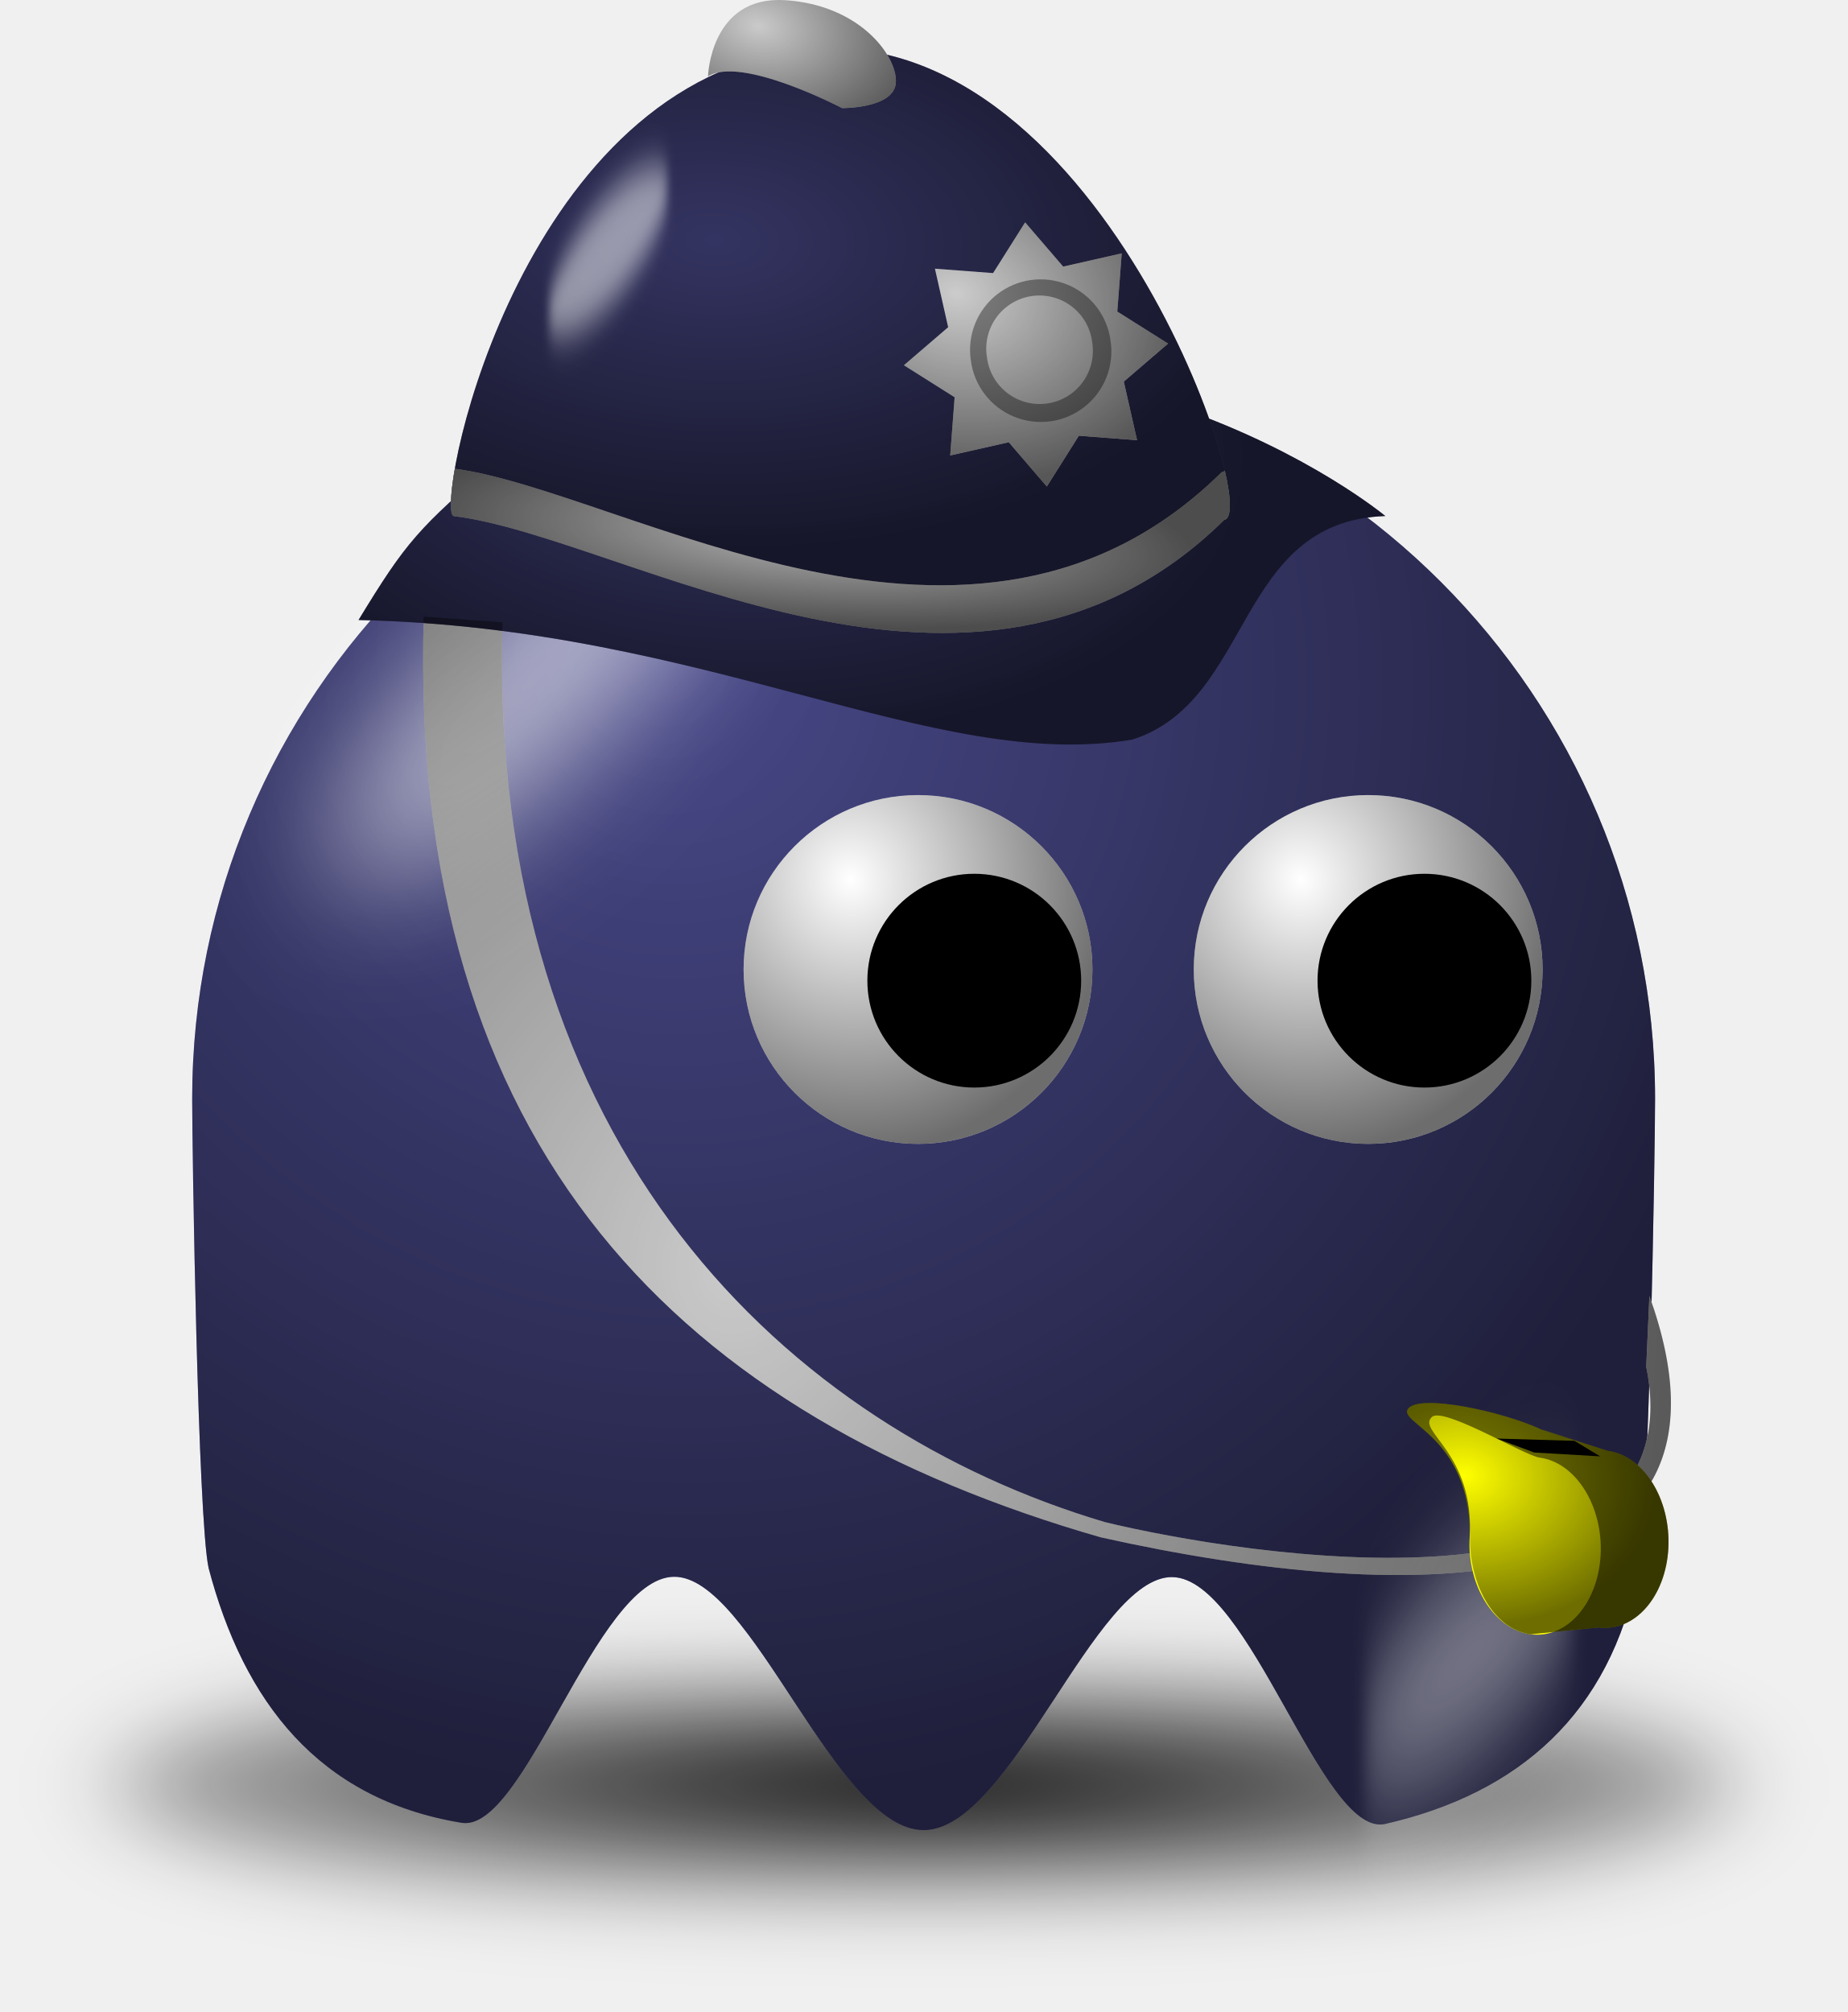
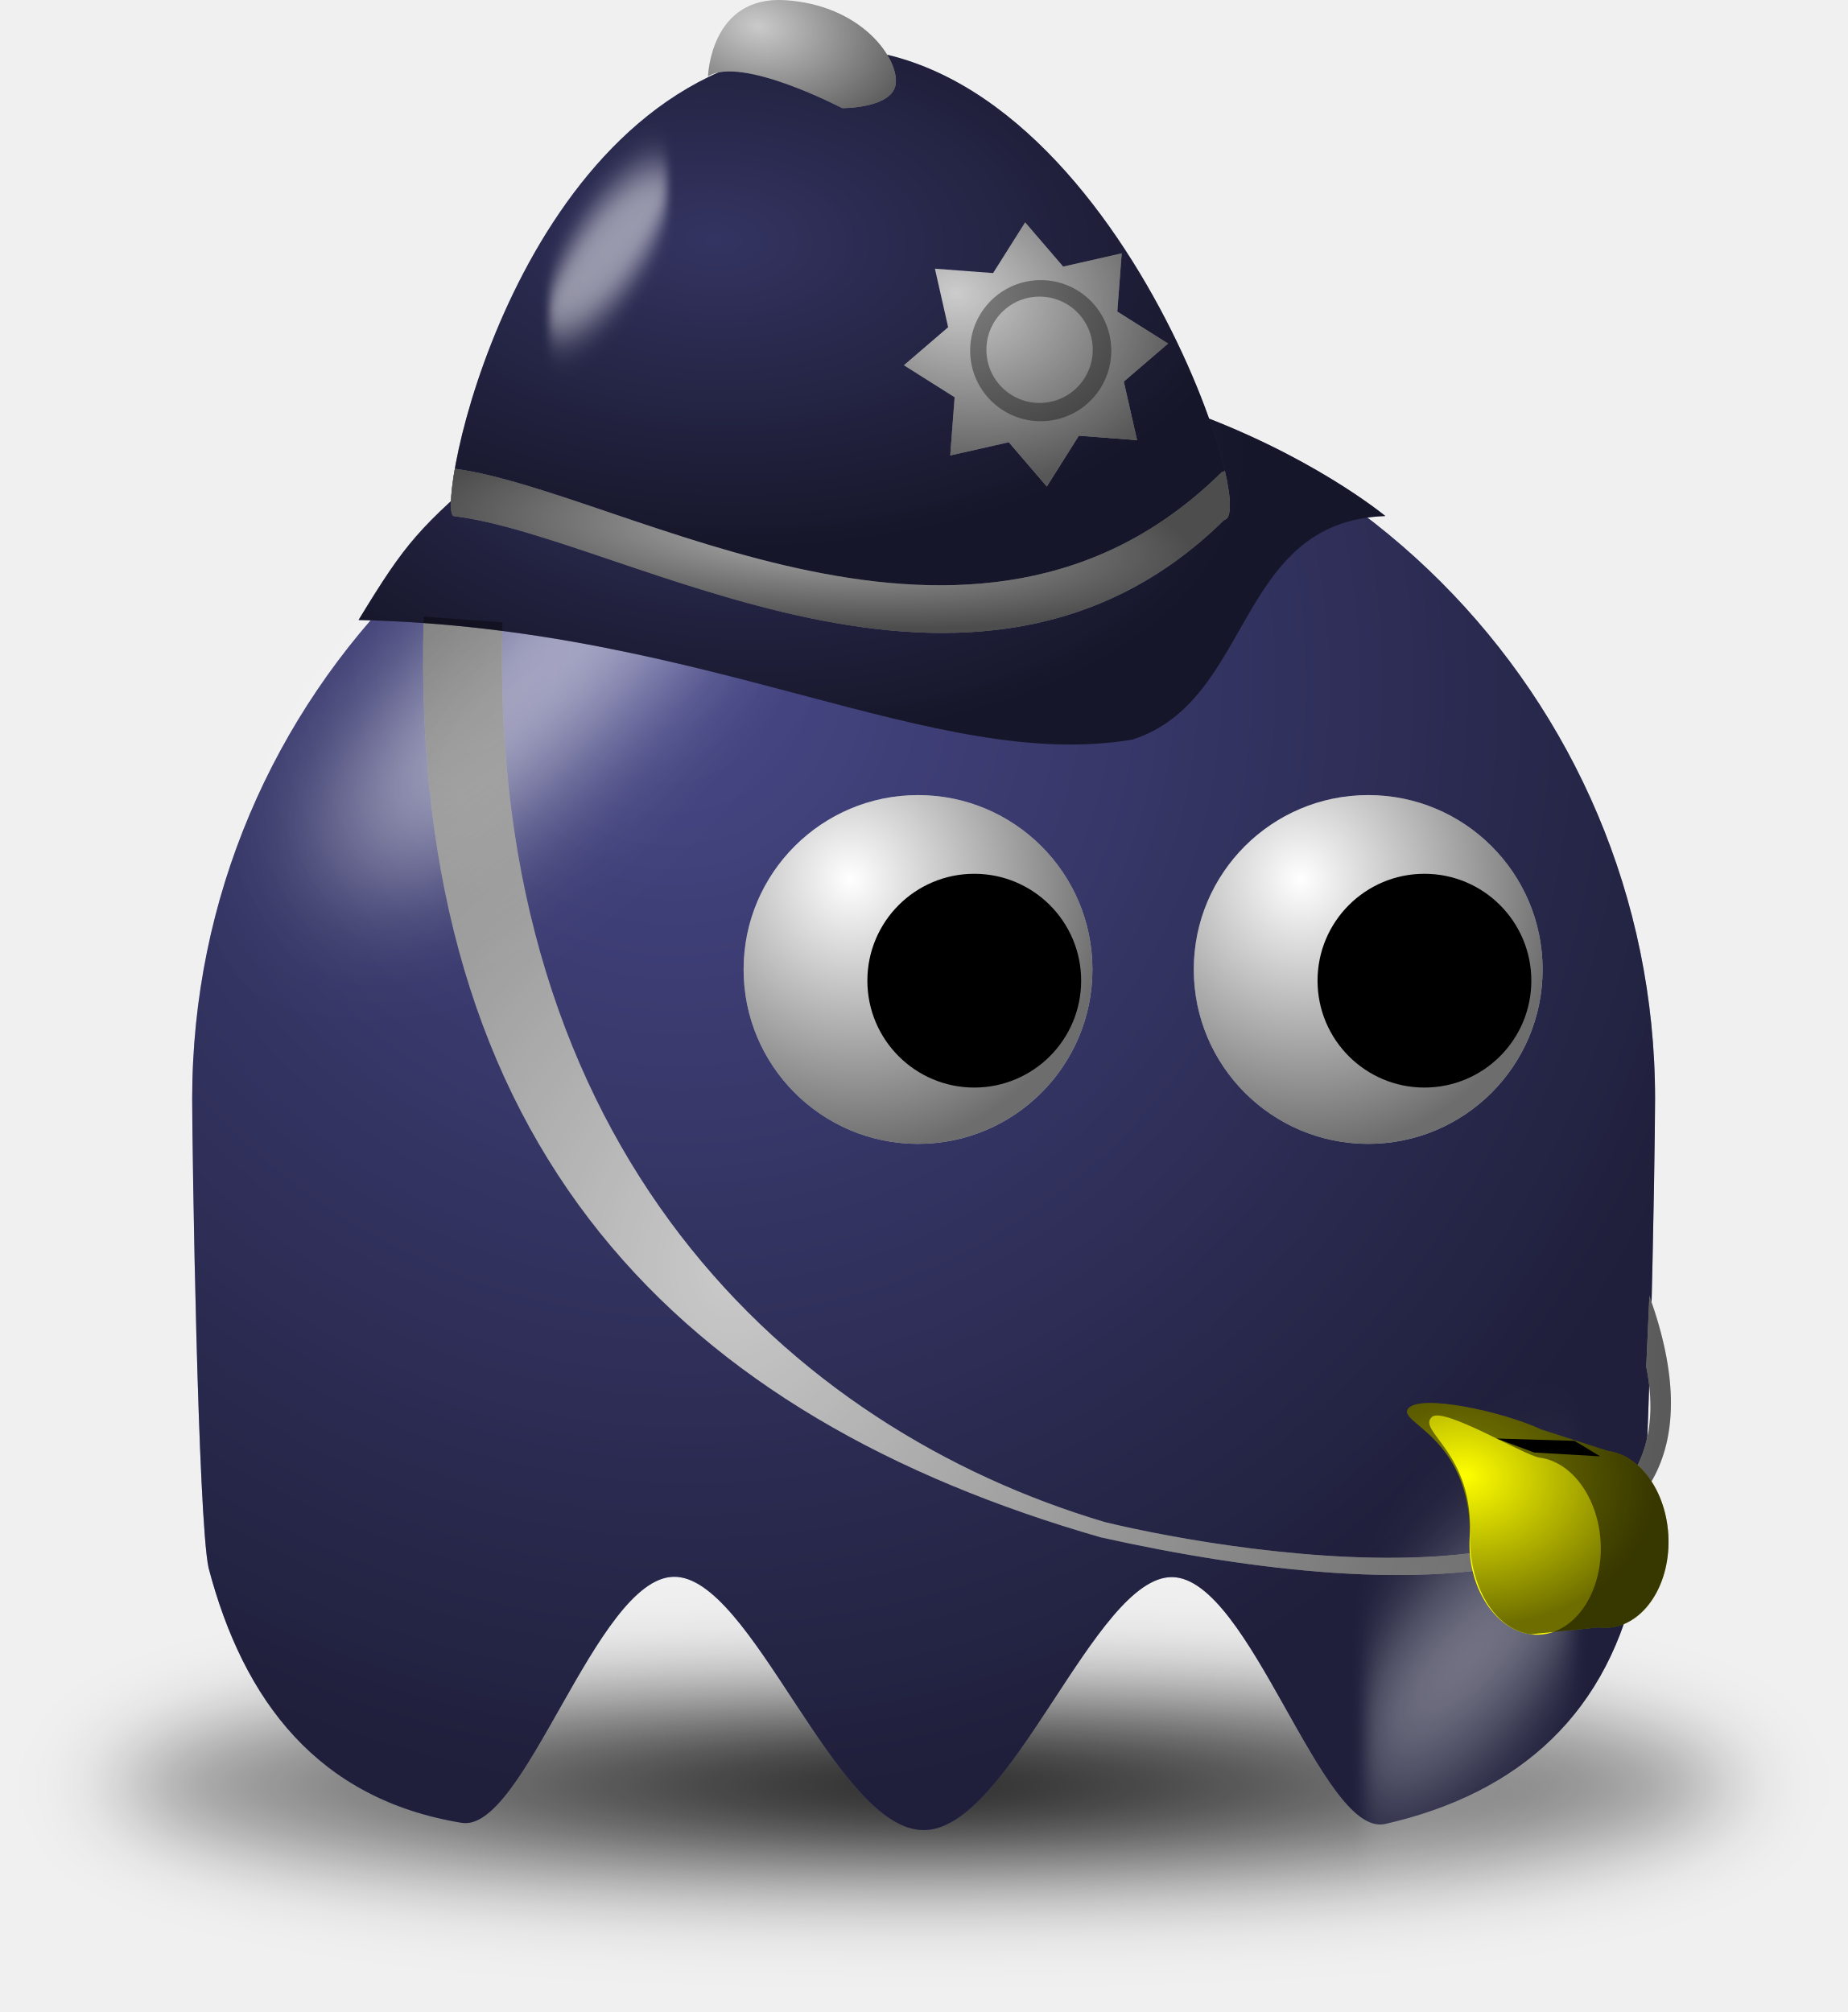
- <svg xmlns="http://www.w3.org/2000/svg" xmlns:xlink="http://www.w3.org/1999/xlink" version="1.0" width="117.028" height="127.48">
-   <defs>
-     <radialGradient id="prefix__c" gradientUnits="userSpaceOnUse" cy="506.35" cx="210.89" gradientTransform="matrix(1.4028 0 0 .20588 -89.845 403.11)" r="68">
-       <stop offset="0" />
-       <stop stop-opacity="0" offset="1" />
+ <svg xmlns="http://www.w3.org/2000/svg" xmlns:xlink="http://www.w3.org/1999/xlink" id="svg2" viewBox="0 0 117.028 127.48" version="1.0" width="117.028" height="127.48">
+   <defs id="defs4">
+     <linearGradient id="linearGradient2315">
+       <stop id="stop2317" stop-opacity="0" offset="0" />
+       <stop id="stop2319" stop-opacity=".572" offset="1" />
+     </linearGradient>
+     <filter id="filter3730" y="-0.341" width="1.696" x="-0.348" height="1.682">
+       <feGaussianBlur id="feGaussianBlur3732" stdDeviation="5.465" />
+     </filter>
+     <filter id="filter4065" y="-0.369" width="2.811" x="-0.906" height="1.738">
+       <feGaussianBlur id="feGaussianBlur4067" stdDeviation="4.151" />
+     </filter>
+     <filter id="filter4112" y="-0.34" width="1.14" x="-0.07" height="1.68">
+       <feGaussianBlur id="feGaussianBlur4114" stdDeviation="3.968" />
+     </filter>
+     <filter id="filter3300" y="-0.17" width="2.006" x="-0.503" height="1.339">
+       <feGaussianBlur id="feGaussianBlur3302" stdDeviation="0.89" />
+     </filter>
+     <radialGradient id="radialGradient3376" gradientUnits="userSpaceOnUse" cy="506.35" cx="210.89" gradientTransform="matrix(1.4028,1.6439e-6,-1.4521e-7,0.20588,-89.845,403.11)" r="68">
+       <stop id="stop4074" offset="0" />
+       <stop id="stop4076" stop-opacity="0" offset="1" />
    </radialGradient>
-     <radialGradient id="prefix__d" xlink:href="#prefix__a" gradientUnits="userSpaceOnUse" cy="497.96" cx="216.99" gradientTransform="matrix(.51027 1.0072 -.96511 .48897 650.89 -406.14)" r="65" />
-     <radialGradient id="prefix__f" xlink:href="#prefix__a" gradientUnits="userSpaceOnUse" cy="409.86" cx="233.5" gradientTransform="matrix(.3871 1.5161 -1.4234 .36342 726.51 -93.107)" r="15.5" />
-     <radialGradient id="prefix__i" xlink:href="#prefix__a" gradientUnits="userSpaceOnUse" cy="52.394" cx="351.43" gradientTransform="matrix(1.0366 .10006 -.0581 .6019 -77.078 -25.783)" r="32.523" />
-     <radialGradient id="prefix__j" xlink:href="#prefix__a" gradientUnits="userSpaceOnUse" cy="14.848" cx="48.034" gradientTransform="matrix(1.402 .04816 -.0273 .79442 217.19 15.148)" r="24.636" />
-     <radialGradient id="prefix__k" xlink:href="#prefix__a" gradientUnits="userSpaceOnUse" cy="39.907" cx="-36.728" gradientTransform="matrix(1.7898 -.46552 .36354 1.3977 13.553 -32.295)" r="6.229" />
-     <radialGradient id="prefix__l" xlink:href="#prefix__a" gradientUnits="userSpaceOnUse" cy="13.514" cx="283.06" gradientTransform="matrix(1.7328 .32809 -.22196 1.1723 -200.55 -92.986)" r="5.955" />
-     <radialGradient id="prefix__m" xlink:href="#prefix__a" gradientUnits="userSpaceOnUse" cy="34.991" cx="54.825" gradientTransform="matrix(.99796 .0638 -.01487 .23257 235.88 36.314)" r="24.634" />
-     <radialGradient id="prefix__o" xlink:href="#prefix__a" gradientUnits="userSpaceOnUse" cy="97.676" cx="285.29" gradientTransform="matrix(1.5502 -.04196 .04918 1.817 -161.77 -71.12)" r="39.528" />
-     <radialGradient id="prefix__p" xlink:href="#prefix__a" gradientUnits="userSpaceOnUse" cy="50.12" cx="384.19" gradientTransform="matrix(1.3389 .16312 -.127 1.0423 -123.24 -64.858)" r="9.042" />
-     <radialGradient xlink:href="#prefix__a" id="prefix__e" gradientUnits="userSpaceOnUse" gradientTransform="matrix(.3871 1.5161 -1.4234 .36342 726.51 -93.107)" cx="233.5" cy="409.86" r="15.5" />
-     <filter id="prefix__g" y="-.341" width="1.696" x="-.348" height="1.682">
-       <feGaussianBlur stdDeviation="5.465" />
-     </filter>
-     <filter id="prefix__h" y="-.369" width="2.811" x="-.906" height="1.738">
-       <feGaussianBlur stdDeviation="4.151" />
-     </filter>
-     <filter id="prefix__b" y="-.34" width="1.14" x="-.07" height="1.68">
-       <feGaussianBlur stdDeviation="3.968" />
-     </filter>
-     <filter id="prefix__n" y="-.17" width="2.006" x="-.503" height="1.339">
-       <feGaussianBlur stdDeviation=".89" />
-     </filter>
-     <linearGradient id="prefix__a">
-       <stop stop-opacity="0" offset="0" />
-       <stop stop-opacity=".572" offset="1" />
-     </linearGradient>
+     <radialGradient id="radialGradient3378" xlink:href="#linearGradient2315" gradientUnits="userSpaceOnUse" cy="497.96" cx="216.99" gradientTransform="matrix(0.51027,1.0072,-0.96511,0.48897,650.89,-406.14)" r="65" />
+     <radialGradient id="radialGradient3380" xlink:href="#linearGradient2315" gradientUnits="userSpaceOnUse" cy="409.86" cx="233.5" gradientTransform="matrix(0.3871,1.5161,-1.4234,0.36342,726.51,-93.107)" r="15.5" />
+     <radialGradient id="radialGradient3384" xlink:href="#linearGradient2315" gradientUnits="userSpaceOnUse" cy="52.394" cx="351.43" gradientTransform="matrix(1.0366,0.10006,-0.058104,0.6019,-77.078,-25.783)" r="32.523" />
+     <radialGradient id="radialGradient3386" xlink:href="#linearGradient2315" gradientUnits="userSpaceOnUse" cy="14.848" cx="48.034" gradientTransform="matrix(1.402,0.048165,-0.027291,0.79442,217.19,15.148)" r="24.636" />
+     <radialGradient id="radialGradient3388" xlink:href="#linearGradient2315" gradientUnits="userSpaceOnUse" cy="39.907" cx="-36.728" gradientTransform="matrix(1.7898,-0.46552,0.36354,1.3977,13.553,-32.295)" r="6.229" />
+     <radialGradient id="radialGradient3390" xlink:href="#linearGradient2315" gradientUnits="userSpaceOnUse" cy="13.514" cx="283.06" gradientTransform="matrix(1.7328,0.32809,-0.22196,1.1723,-200.55,-92.986)" r="5.955" />
+     <radialGradient id="radialGradient3392" xlink:href="#linearGradient2315" gradientUnits="userSpaceOnUse" cy="34.991" cx="54.825" gradientTransform="matrix(0.99796,0.063796,-0.014867,0.23257,235.88,36.314)" r="24.634" />
+     <radialGradient id="radialGradient3394" xlink:href="#linearGradient2315" gradientUnits="userSpaceOnUse" cy="97.676" cx="285.29" gradientTransform="matrix(1.5502,-0.04196,0.049183,1.817,-161.77,-71.12)" r="39.528" />
+     <radialGradient id="radialGradient3396" xlink:href="#linearGradient2315" gradientUnits="userSpaceOnUse" cy="50.12" cx="384.19" gradientTransform="matrix(1.3389,0.16312,-0.127,1.0423,-123.24,-64.858)" r="9.042" />
+     <radialGradient xlink:href="#linearGradient2315" id="radialGradient2332" gradientUnits="userSpaceOnUse" gradientTransform="matrix(0.3871,1.5161,-1.4234,0.36342,726.51,-93.107)" cx="233.5" cy="409.86" r="15.5" />
  </defs>
-   <path filter="url(#prefix__b)" transform="matrix(.7548 0 0 .61103 -96.975 -196.905)" fill="url(#prefix__c)" d="M274 507.36c0 7.73-30.46 14-68 14s-68-6.27-68-14 30.46-14 68-14 68 6.27 68 14z" />
-   <path fill="#484889" d="M104.855 69.62c0 3.453-.38 26.775-1.1 30.015-1.76 8.88-7.47 14-16.05 15.94-3.98.74-8.51-15.56-13.43-15.65-4.92-.09-10.23 16.03-15.76 16.03-5.56 0-10.89-16.13-15.83-16.05-4.93.07-9.48 16.35-13.48 15.58-9.04-1.5-13.77-7.69-15.99-16.14-.68-3.15-1.04-26.376-1.04-29.725 0-25.577 20.76-46.336 46.34-46.336 25.58 0 46.34 20.759 46.34 46.336z" />
-   <path fill="url(#prefix__d)" d="M343.76 83.695c0 3.453-.38 26.775-1.1 30.015-1.76 8.88-7.47 14-16.05 15.94-3.98.74-8.51-15.56-13.43-15.65-4.92-.09-10.23 16.03-15.76 16.03-5.56 0-10.89-16.13-15.83-16.05-4.93.07-9.48 16.35-13.48 15.58-9.04-1.5-13.77-7.69-15.99-16.14-.68-3.15-1.04-26.376-1.04-29.725 0-25.577 20.76-46.336 46.34-46.336 25.58 0 46.34 20.759 46.34 46.336z" transform="translate(-238.905 -14.075)" />
-   <path fill="#fff" d="M97.729 61.425a11.05 11.05 0 11-22.1 0 11.05 11.05 0 1122.1 0z" />
-   <path transform="translate(-84.053 -236.455) scale(.71287)" fill="url(#prefix__e)" d="M255 417.86a15.5 15.5 0 11-31 0 15.5 15.5 0 1131 0z" />
-   <path d="M97.016 62.135a6.772 6.772 0 11-13.545 0 6.772 6.772 0 1113.545 0z" />
-   <path fill="#fff" d="M69.209 61.425a11.05 11.05 0 11-22.1 0 11.05 11.05 0 1122.1 0z" />
-   <path transform="translate(-112.573 -236.455) scale(.71287)" fill="url(#prefix__f)" d="M255 417.86a15.5 15.5 0 11-31 0 15.5 15.5 0 1131 0z" />
-   <path d="M68.496 62.135a6.772 6.772 0 11-13.545 0 6.772 6.772 0 1113.545 0z" />
-   <path fill-rule="evenodd" fill="#cacaca" d="M26.845 39.071c-.99 33.937 16.47 50.734 42.89 58.334 19.91 4.43 41.86 4.42 34.76-15.296l-.2 4.486c3.35 16.78-25.9 11.88-34.28 9.85-19.94-5.92-39.13-23.597-38.18-57.011z" />
-   <path d="M180.01 413.25c-10.03 10.27-20.41 16.42-23.17 13.72-2.77-2.7 3.13-13.23 13.15-23.5 10.03-10.27 20.41-16.41 23.17-13.71 2.77 2.7-3.13 13.22-13.15 23.49z" fill-opacity=".627" transform="translate(-90.475 -248.575) scale(.71287)" filter="url(#prefix__g)" fill="#fff" />
-   <path d="M262 501.86c0 7.45-2.46 13.5-5.5 13.5s-5.5-6.05-5.5-13.5 2.46-13.5 5.5-13.5 5.5 6.05 5.5 13.5z" fill-opacity=".434" transform="rotate(39.533 489.777 106.444) scale(.71286)" filter="url(#prefix__h)" fill="#fff" />
-   <path fill-rule="evenodd" fill="#343462" d="M22.715 39.284c22.17.484 36.46 9.681 49.02 7.577 7.69-2.455 6.49-13.822 16.03-14.166-.02-.013-4.78-3.978-12.95-6.833-16.38-5.718-27.48-10.308-43.27 3.266-5.06 4.358-5.79 5.165-8.83 10.156z" />
-   <path fill-rule="evenodd" fill="url(#prefix__i)" d="M261.62 53.359c22.17.484 36.46 9.681 49.02 7.577 7.69-2.455 6.49-13.822 16.03-14.166-.02-.013-4.78-3.978-12.95-6.833-16.38-5.718-27.48-10.308-43.27 3.266-5.06 4.358-5.79 5.165-8.83 10.156z" transform="translate(-238.905 -14.075)" />
-   <path fill-rule="evenodd" fill="#343462" d="M28.765 32.69c10.82 1.314 33 15.853 48.79.263 2.55-.342-8.65-33.562-28.22-29.585-16.95 3.441-21.85 29.043-20.57 29.322z" />
-   <path fill-rule="evenodd" fill="url(#prefix__j)" d="M267.67 46.765c10.82 1.314 33 15.853 48.79.263 2.55-.342-8.65-33.562-28.22-29.585-16.95 3.441-21.85 29.043-20.57 29.322z" transform="translate(-238.905 -14.075)" />
-   <path d="M66.32 30.824l-2.411-2.804-3.709.838.279-3.688-3.214-2.028 2.804-2.41-.838-3.708 3.685.278 2.03-3.215 2.41 2.804 3.709-.838-.279 3.687L74 21.77l-2.802 2.41.838 3.708-3.687-.278z" fill="#ccc" />
-   <path fill="gray" d="M70.361 21.605a4.47 4.47 0 11-8.855 1.226 4.47 4.47 0 118.855-1.226z" />
-   <path fill="#ccc" d="M69.197 21.7a3.369 3.369 0 11-6.673.923 3.369 3.369 0 116.673-.923z" />
-   <path transform="scale(1.31197) rotate(27.071 59.117 201.537)" fill="url(#prefix__k)" d="M-29.538 46.899l-2.609-1.067-2.226 1.855-1.09-2.599-2.885-.262 1.067-2.608-1.855-2.226 2.598-1.09.263-2.886 2.608 1.067 2.226-1.855 1.09 2.599 2.885.262-1.066 2.608 1.855 2.226-2.599 1.09z" />
-   <path fill-rule="evenodd" fill="#cacaca" d="M44.855 4.84s.14-5.131 4.89-4.827c4.76.303 7.12 3.575 7.01 5.221-.1 1.646-3.4 1.618-3.4 1.618s-6.4-3.346-8.5-2.012z" />
-   <path fill-rule="evenodd" fill="url(#prefix__l)" d="M283.76 18.915s.14-5.131 4.89-4.827c4.76.303 7.12 3.575 7.01 5.221-.1 1.646-3.4 1.618-3.4 1.618s-6.4-3.346-8.5-2.012z" transform="translate(-238.905 -14.075)" />
-   <path fill-rule="evenodd" fill="#b3b3b3" d="M77.595 29.811a.268.268 0 01-.2.112c-15.69 15.489-37.68 1.249-48.58-.225-.31 1.77-.33 2.945-.07 3.002 10.82 1.314 33.01 15.829 48.81.239.47-.063.48-1.254.04-3.128z" />
-   <path fill-rule="evenodd" fill="url(#prefix__m)" d="M316.5 43.886a.268.268 0 01-.2.112c-15.69 15.489-37.68 1.249-48.58-.225-.31 1.77-.33 2.945-.07 3.002 10.82 1.314 33.01 15.829 48.81.239.47-.063.48-1.254.04-3.128z" transform="translate(-238.905 -14.075)" />
-   <path d="M49.497 21.58a2.121 6.187 0 11-4.242 0 2.121 6.187 0 114.242 0z" fill-opacity=".509" transform="rotate(33.367 52.462 3.977)" filter="url(#prefix__n)" fill="#fff" />
-   <path fill-rule="evenodd" fill="url(#prefix__o)" d="M265.75 53.146c-.99 33.937 16.47 50.734 42.89 58.334 19.91 4.43 41.86 4.42 34.76-15.296l-.2 4.486c3.35 16.78-25.9 11.88-34.28 9.85-19.94-5.92-39.13-23.597-38.18-57.011z" transform="translate(-238.905 -14.075)" />
-   <g>
-     <path fill="olive" d="M101.848 91.927l-4.19-1.349c-2.49-1.158-7.64-2.256-8.43-1.347-.8.912 3.97 1.742 3.9 8.169-.03 3.105 1.56 5.844 3.85 6.146l4.3-.433c2.29.302 4.26-1.951 4.42-5.041.15-3.089-1.56-5.843-3.85-6.145z" />
-     <path fill="#ff0" d="M101.408 98.498c-.16 3.09-2.14 5.352-4.43 5.05-2.29-.302-4.05-3.059-3.87-6.144.33-5.364-3.41-6.738-2.38-7.633.74-.642 5.86 2.457 6.81 2.583 2.29.302 4.02 3.055 3.87 6.144z" />
-     <path fill-rule="evenodd" d="M94.818 91.145l4.93.146 1.63.983-4.18-.242z" />
-     <path fill="url(#prefix__p)" d="M393.87 48.48l-4.19-1.349c-2.49-1.158-7.64-2.256-8.43-1.347-.8.912 3.97 1.742 3.9 8.169-.03 3.105 1.56 5.844 3.85 6.146l4.3-.433c2.29.302 4.26-1.951 4.42-5.041.15-3.089-1.56-5.843-3.85-6.145z" transform="translate(-292.022 43.447)" />
+   <g id="layer1" transform="translate(-238.9046,-14.07501)">
+     <g id="g3339" transform="translate(-8.2e-6)">
+       <path id="path4069" filter="url(#filter4112)" transform="matrix(0.7548,0,0,0.61103,141.93,-182.83)" fill="url(#radialGradient3376)" d="m 274,507.36 c 0,7.73 -30.46,14 -68,14 -37.54,0 -68,-6.27 -68,-14 0,-7.73 30.46,-14 68,-14 37.54,0 68,6.27 68,14 z" style="fill:url(#radialGradient3376)" />
+       <path id="path2327" fill="#484889" d="m 343.76,83.695 c 0,3.453 -0.38,26.775 -1.1,30.015 -1.76,8.88 -7.47,14 -16.05,15.94 -3.98,0.74 -8.51,-15.56 -13.43,-15.65 -4.92,-0.09 -10.23,16.03 -15.76,16.03 -5.56,0 -10.89,-16.13 -15.83,-16.05 -4.93,0.07 -9.48,16.35 -13.48,15.58 -9.04,-1.5 -13.77,-7.69 -15.99,-16.14 -0.68,-3.15 -1.04,-26.376 -1.04,-29.725 0,-25.577 20.76,-46.336 46.34,-46.336 25.58,0 46.34,20.759 46.34,46.336 z" />
+       <path id="path2340" fill="url(#radialGradient3378)" d="m 343.76,83.695 c 0,3.453 -0.38,26.775 -1.1,30.015 -1.76,8.88 -7.47,14 -16.05,15.94 -3.98,0.74 -8.51,-15.56 -13.43,-15.65 -4.92,-0.09 -10.23,16.03 -15.76,16.03 -5.56,0 -10.89,-16.13 -15.83,-16.05 -4.93,0.07 -9.48,16.35 -13.48,15.58 -9.04,-1.5 -13.77,-7.69 -15.99,-16.14 -0.68,-3.15 -1.04,-26.376 -1.04,-29.725 0,-25.577 20.76,-46.336 46.34,-46.336 25.58,0 46.34,20.759 46.34,46.336 z" style="fill:url(#radialGradient3378)" />
+       <g id="g2352" transform="matrix(0.71287,0,0,0.71287,152,-227.37)">
+         <path id="path2344" transform="translate(4,7)" fill="#ffffff" d="m 255,417.86 a 15.5,15.5 0 1 1 -31,0 15.5,15.5 0 1 1 31,0 z" />
+         <path id="path2346" transform="translate(4,7)" fill="url(#radialGradient3380)" d="m 255,417.86 a 15.5,15.5 0 1 1 -31,0 15.5,15.5 0 1 1 31,0 z" style="fill:url(#radialGradient2332)" />
+         <path id="path2350" transform="matrix(0.6129,0,0,0.6129,101.71,169.75)" d="m 255,417.86 a 15.5,15.5 0 1 1 -31,0 15.5,15.5 0 1 1 31,0 z" />
+       </g>
+       <g id="g2357" transform="matrix(0.71287,0,0,0.71287,123.48,-227.37)">
+         <path id="path2359" transform="translate(4,7)" fill="#ffffff" d="m 255,417.86 a 15.5,15.5 0 1 1 -31,0 15.5,15.5 0 1 1 31,0 z" />
+         <path id="path2361" transform="translate(4,7)" fill="url(#radialGradient3380)" d="m 255,417.86 a 15.5,15.5 0 1 1 -31,0 15.5,15.5 0 1 1 31,0 z" style="fill:url(#radialGradient3380)" />
+         <path id="path2363" transform="matrix(0.6129,0,0,0.6129,101.71,169.75)" d="m 255,417.86 a 15.5,15.5 0 1 1 -31,0 15.5,15.5 0 1 1 31,0 z" />
+       </g>
+       <path id="path3315" fill-rule="evenodd" fill="#cacaca" d="m 265.75,53.146 c -0.99,33.937 16.47,50.734 42.89,58.334 19.91,4.43 41.86,4.42 34.76,-15.296 l -0.2,4.486 c 3.35,16.78 -25.9,11.88 -34.28,9.85 -19.94,-5.92 -39.13,-23.597 -38.18,-57.011 z" />
+       <path id="path2371" d="m 180.01,413.25 c -10.03,10.27 -20.41,16.42 -23.17,13.72 -2.77,-2.7 3.13,-13.23 13.15,-23.5 10.03,-10.27 20.41,-16.41 23.17,-13.71 2.77,2.7 -3.13,13.22 -13.15,23.49 z" fill-opacity="0.627" transform="matrix(0.71287,0,0,0.71287,148.43,-234.5)" filter="url(#filter3730)" fill="#ffffff" />
+       <path id="path3734" d="m 262,501.86 c 0,7.45 -2.46,13.5 -5.5,13.5 -3.04,0 -5.5,-6.05 -5.5,-13.5 0,-7.45 2.46,-13.5 5.5,-13.5 3.04,0 5.5,6.05 5.5,13.5 z" fill-opacity="0.434" transform="matrix(0.5498,0.45375,-0.45375,0.5498,418.69,-273.33)" filter="url(#filter4065)" fill="#ffffff" />
+       <path id="path2432" fill-rule="evenodd" fill="#343462" d="m 261.62,53.359 c 22.17,0.484 36.46,9.681 49.02,7.577 7.69,-2.455 6.49,-13.822 16.03,-14.166 -0.02,-0.013 -4.78,-3.978 -12.95,-6.833 -16.38,-5.718 -27.48,-10.308 -43.27,3.266 -5.06,4.358 -5.79,5.165 -8.83,10.156 z" />
+       <path id="path3254" fill-rule="evenodd" fill="url(#radialGradient3384)" d="m 261.62,53.359 c 22.17,0.484 36.46,9.681 49.02,7.577 7.69,-2.455 6.49,-13.822 16.03,-14.166 -0.02,-0.013 -4.78,-3.978 -12.95,-6.833 -16.38,-5.718 -27.48,-10.308 -43.27,3.266 -5.06,4.358 -5.79,5.165 -8.83,10.156 z" style="fill:url(#radialGradient3384)" />
+       <path id="path2436" fill-rule="evenodd" fill="#343462" d="m 267.67,46.765 c 10.82,1.314 33,15.853 48.79,0.263 2.55,-0.342 -8.65,-33.562 -28.22,-29.585 -16.95,3.441 -21.85,29.043 -20.57,29.322 z" />
+       <path id="path3212" fill-rule="evenodd" fill="url(#radialGradient3386)" d="m 267.67,46.765 c 10.82,1.314 33,15.853 48.79,0.263 2.55,-0.342 -8.65,-33.562 -28.22,-29.585 -16.95,3.441 -21.85,29.043 -20.57,29.322 z" style="fill:url(#radialGradient3386)" />
+       <g id="g3232" transform="matrix(0.99057,-0.13703,0.13703,0.99057,83.492,12.494)">
+         <path id="path3216" d="m -29.538,46.899 -2.609,-1.067 -2.226,1.855 -1.09,-2.599 -2.885,-0.262 1.067,-2.608 -1.855,-2.226 2.598,-1.09 0.263,-2.886 2.608,1.067 2.226,-1.855 1.09,2.599 2.885,0.262 -1.066,2.608 1.855,2.226 -2.599,1.09 z" fill="#cccccc" transform="matrix(1.0754,0.75152,-0.75152,1.0754,282.21,34.246)" />
+         <g id="g3228">
+           <path id="path3220" transform="matrix(0.94521,0,0,0.94521,230.63,12.576)" fill="#808080" d="m -10.753,43.725 a 4.729,4.729 0 1 1 -9.458,0 4.729,4.729 0 1 1 9.458,0 z" />
+           <path id="path3222" transform="matrix(0.71233,0,0,0.71233,226.96,22.693)" fill="#cccccc" d="m -10.753,43.725 a 4.729,4.729 0 1 1 -9.458,0 4.729,4.729 0 1 1 9.458,0 z" />
+         </g>
+         <path id="path3224" transform="matrix(1.0754,0.75152,-0.75152,1.0754,282.21,34.246)" fill="url(#radialGradient3388)" d="m -29.538,46.899 -2.609,-1.067 -2.226,1.855 -1.09,-2.599 -2.885,-0.262 1.067,-2.608 -1.855,-2.226 2.598,-1.09 0.263,-2.886 2.608,1.067 2.226,-1.855 1.09,2.599 2.885,0.262 -1.066,2.608 1.855,2.226 -2.599,1.09 z" style="fill:url(#radialGradient3388)" />
+       </g>
+       <path id="path3239" fill-rule="evenodd" fill="#cacaca" d="m 283.76,18.915 c 0,0 0.14,-5.131 4.89,-4.827 4.76,0.303 7.12,3.575 7.01,5.221 -0.1,1.646 -3.4,1.618 -3.4,1.618 0,0 -6.4,-3.346 -8.5,-2.012 z" />
+       <path id="path3241" fill-rule="evenodd" fill="url(#radialGradient3390)" d="m 283.76,18.915 c 0,0 0.14,-5.131 4.89,-4.827 4.76,0.303 7.12,3.575 7.01,5.221 -0.1,1.646 -3.4,1.618 -3.4,1.618 0,0 -6.4,-3.346 -8.5,-2.012 z" style="fill:url(#radialGradient3390)" />
+       <path id="path3245" fill-rule="evenodd" fill="#b3b3b3" d="m 316.5,43.886 c -0.05,0.072 -0.12,0.102 -0.2,0.112 -15.69,15.489 -37.68,1.249 -48.58,-0.225 -0.31,1.77 -0.33,2.945 -0.07,3.002 10.82,1.314 33.01,15.829 48.81,0.239 0.47,-0.063 0.48,-1.254 0.04,-3.128 z" />
+       <path id="path3250" fill-rule="evenodd" fill="url(#radialGradient3392)" d="m 316.5,43.886 c -0.05,0.072 -0.12,0.102 -0.2,0.112 -15.69,15.489 -37.68,1.249 -48.58,-0.225 -0.31,1.77 -0.33,2.945 -0.07,3.002 10.82,1.314 33.01,15.829 48.81,0.239 0.47,-0.063 0.48,-1.254 0.04,-3.128 z" style="fill:url(#radialGradient3392)" />
+       <path id="path3258" d="m 49.497,21.58 a 2.121,6.187 0 1 1 -4.242,0 2.121,6.187 0 1 1 4.242,0 z" fill-opacity="0.509" transform="matrix(0.83516,0.55001,-0.55001,0.83516,249.74,-14.124)" filter="url(#filter3300)" fill="#ffffff" />
+       <path id="path3323" fill-rule="evenodd" fill="url(#radialGradient3394)" d="m 265.75,53.146 c -0.99,33.937 16.47,50.734 42.89,58.334 19.91,4.43 41.86,4.42 34.76,-15.296 l -0.2,4.486 c 3.35,16.78 -25.9,11.88 -34.28,9.85 -19.94,-5.92 -39.13,-23.597 -38.18,-57.011 z" style="fill:url(#radialGradient3394)" />
+       <g id="g3331" transform="translate(-53.117,57.522)">
+         <path id="path3307" fill="#808000" d="m 393.87,48.48 -4.19,-1.349 c -2.49,-1.158 -7.64,-2.256 -8.43,-1.347 -0.8,0.912 3.97,1.742 3.9,8.169 -0.03,3.105 1.56,5.844 3.85,6.146 l 4.3,-0.433 c 2.29,0.302 4.26,-1.951 4.42,-5.041 0.15,-3.089 -1.56,-5.843 -3.85,-6.145 z" />
+         <path id="path3305" fill="#ffff00" d="m 393.43,55.051 c -0.16,3.09 -2.14,5.352 -4.43,5.05 -2.29,-0.302 -4.05,-3.059 -3.87,-6.144 0.33,-5.364 -3.41,-6.738 -2.38,-7.633 0.74,-0.642 5.86,2.457 6.81,2.583 2.29,0.302 4.02,3.055 3.87,6.144 z" />
+         <path id="path3313" fill-rule="evenodd" d="m 386.84,47.698 4.93,0.146 1.63,0.983 -4.18,-0.242 z" />
+         <path id="path3327" fill="url(#radialGradient3396)" d="m 393.87,48.48 -4.19,-1.349 c -2.49,-1.158 -7.64,-2.256 -8.43,-1.347 -0.8,0.912 3.97,1.742 3.9,8.169 -0.03,3.105 1.56,5.844 3.85,6.146 l 4.3,-0.433 c 2.29,0.302 4.26,-1.951 4.42,-5.041 0.15,-3.089 -1.56,-5.843 -3.85,-6.145 z" style="fill:url(#radialGradient3396)" />
+       </g>
+     </g>
  </g>
</svg>
